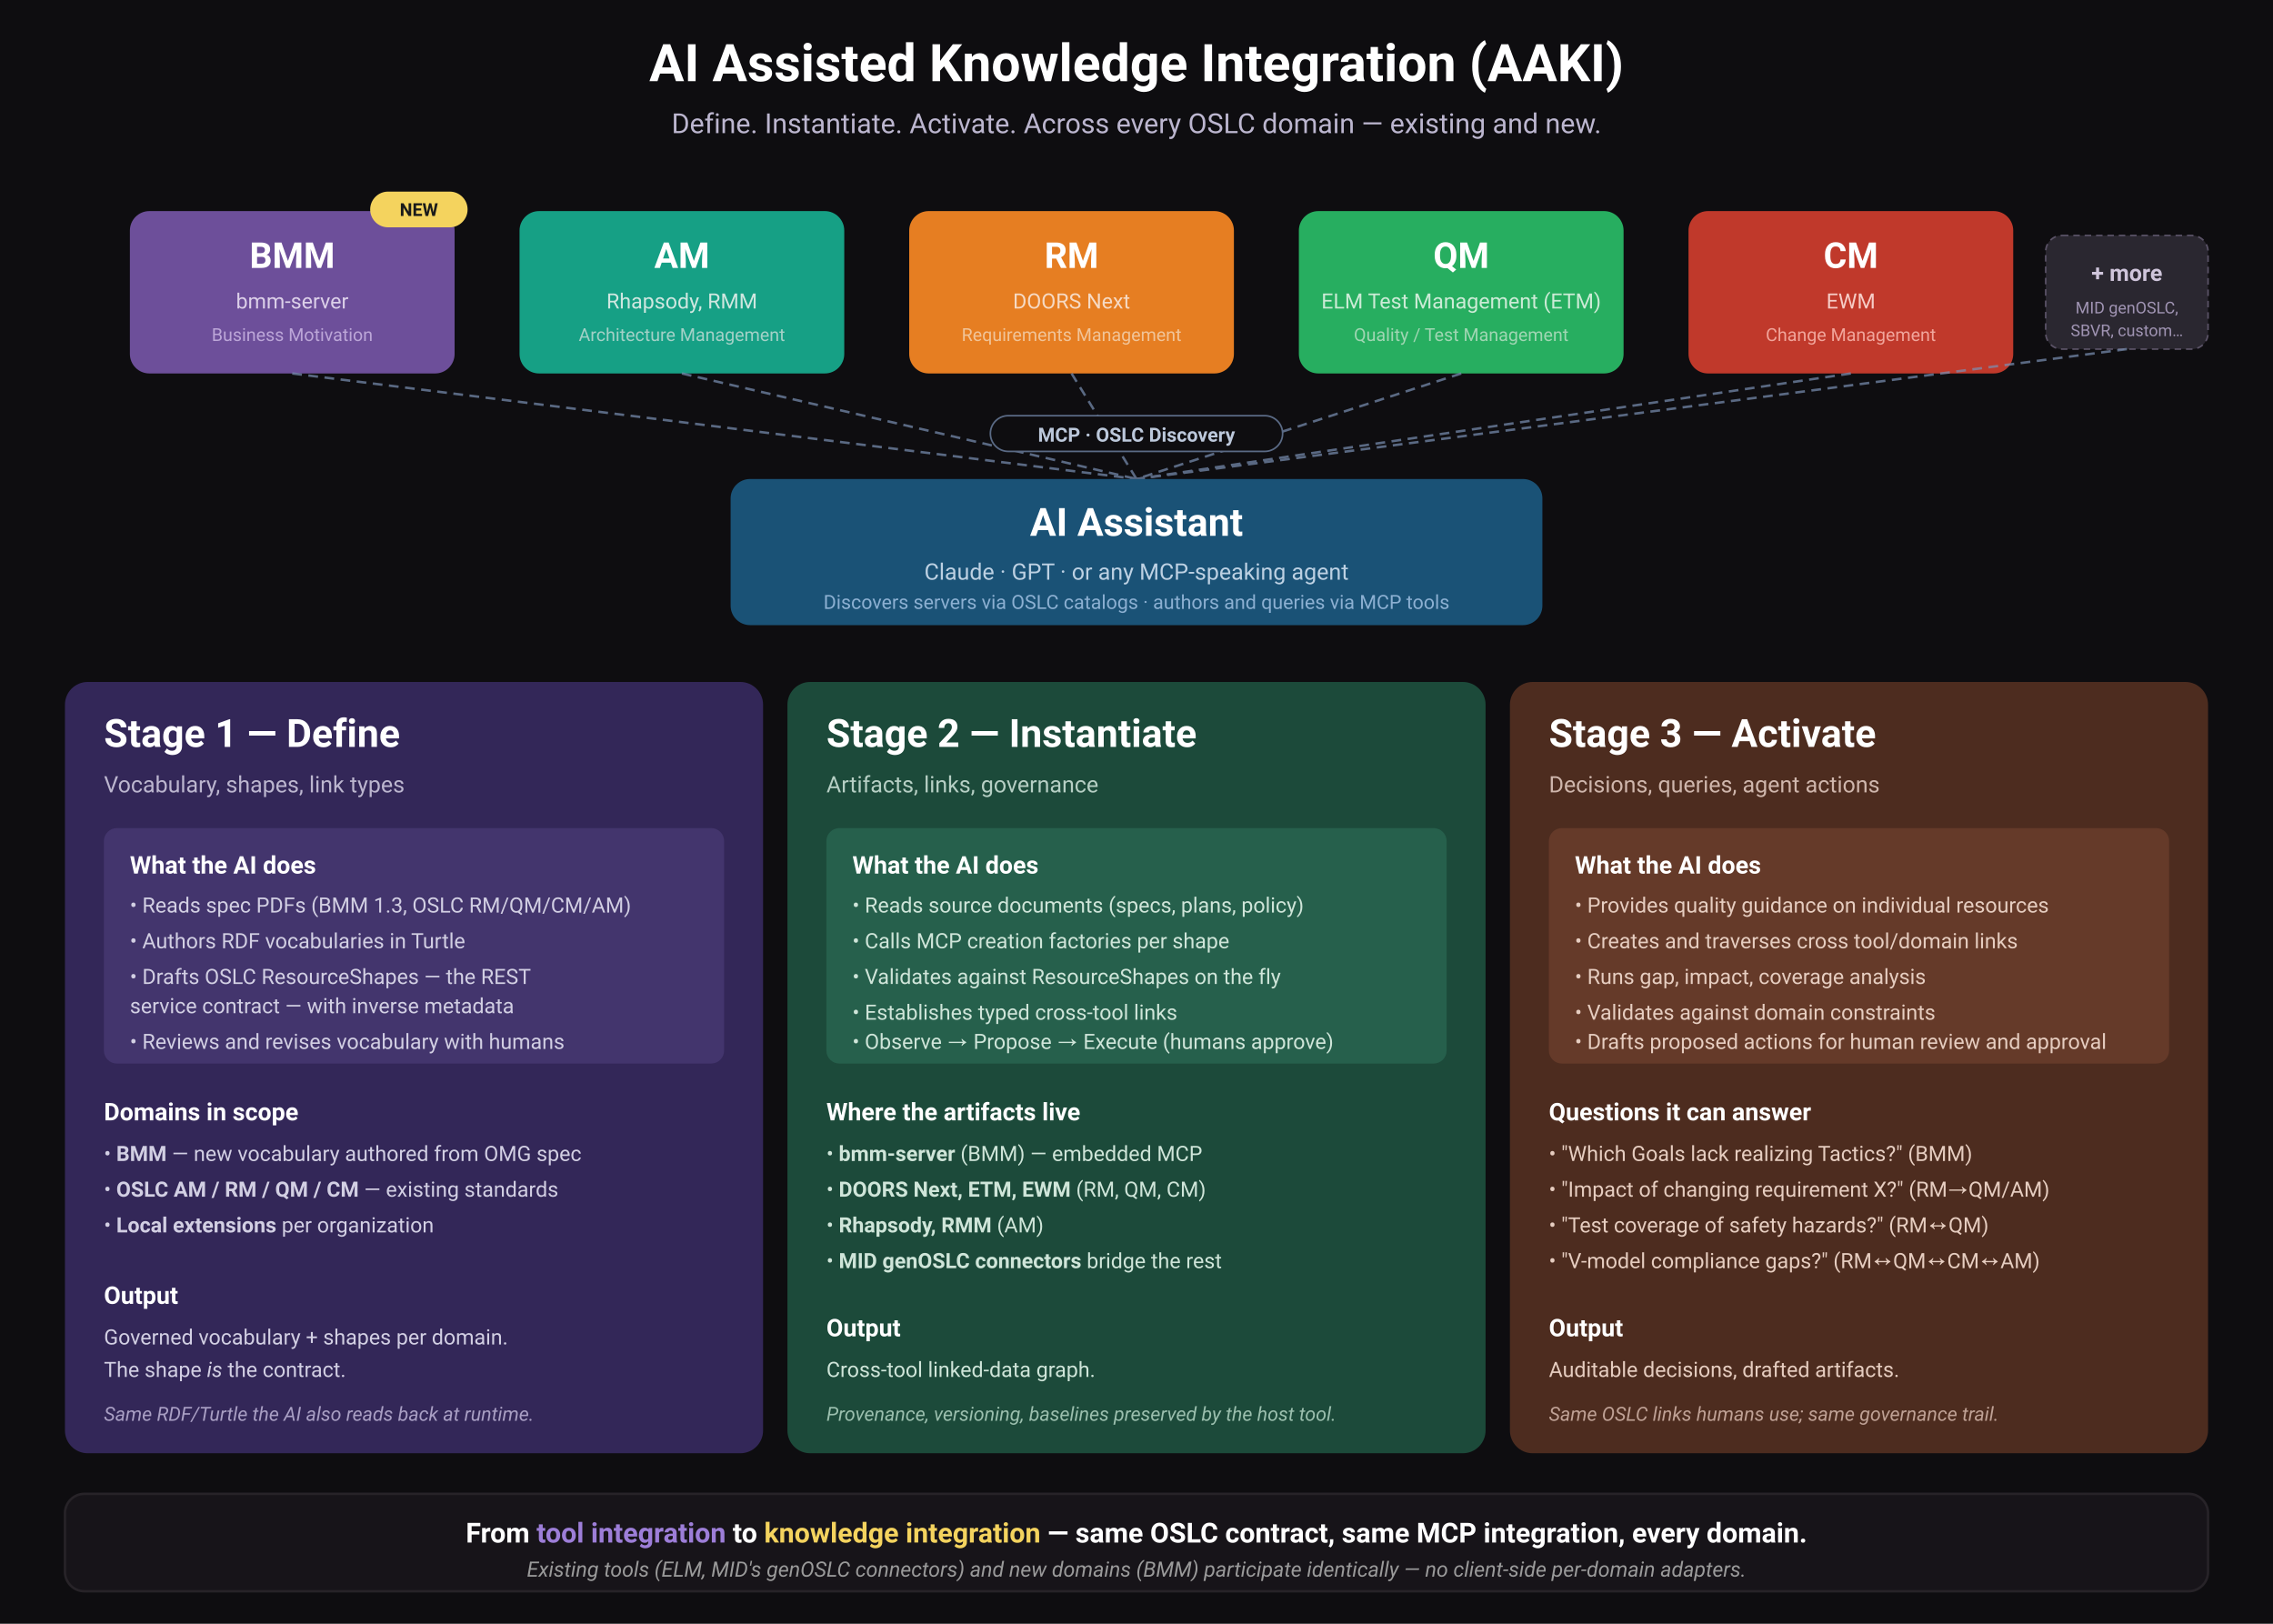
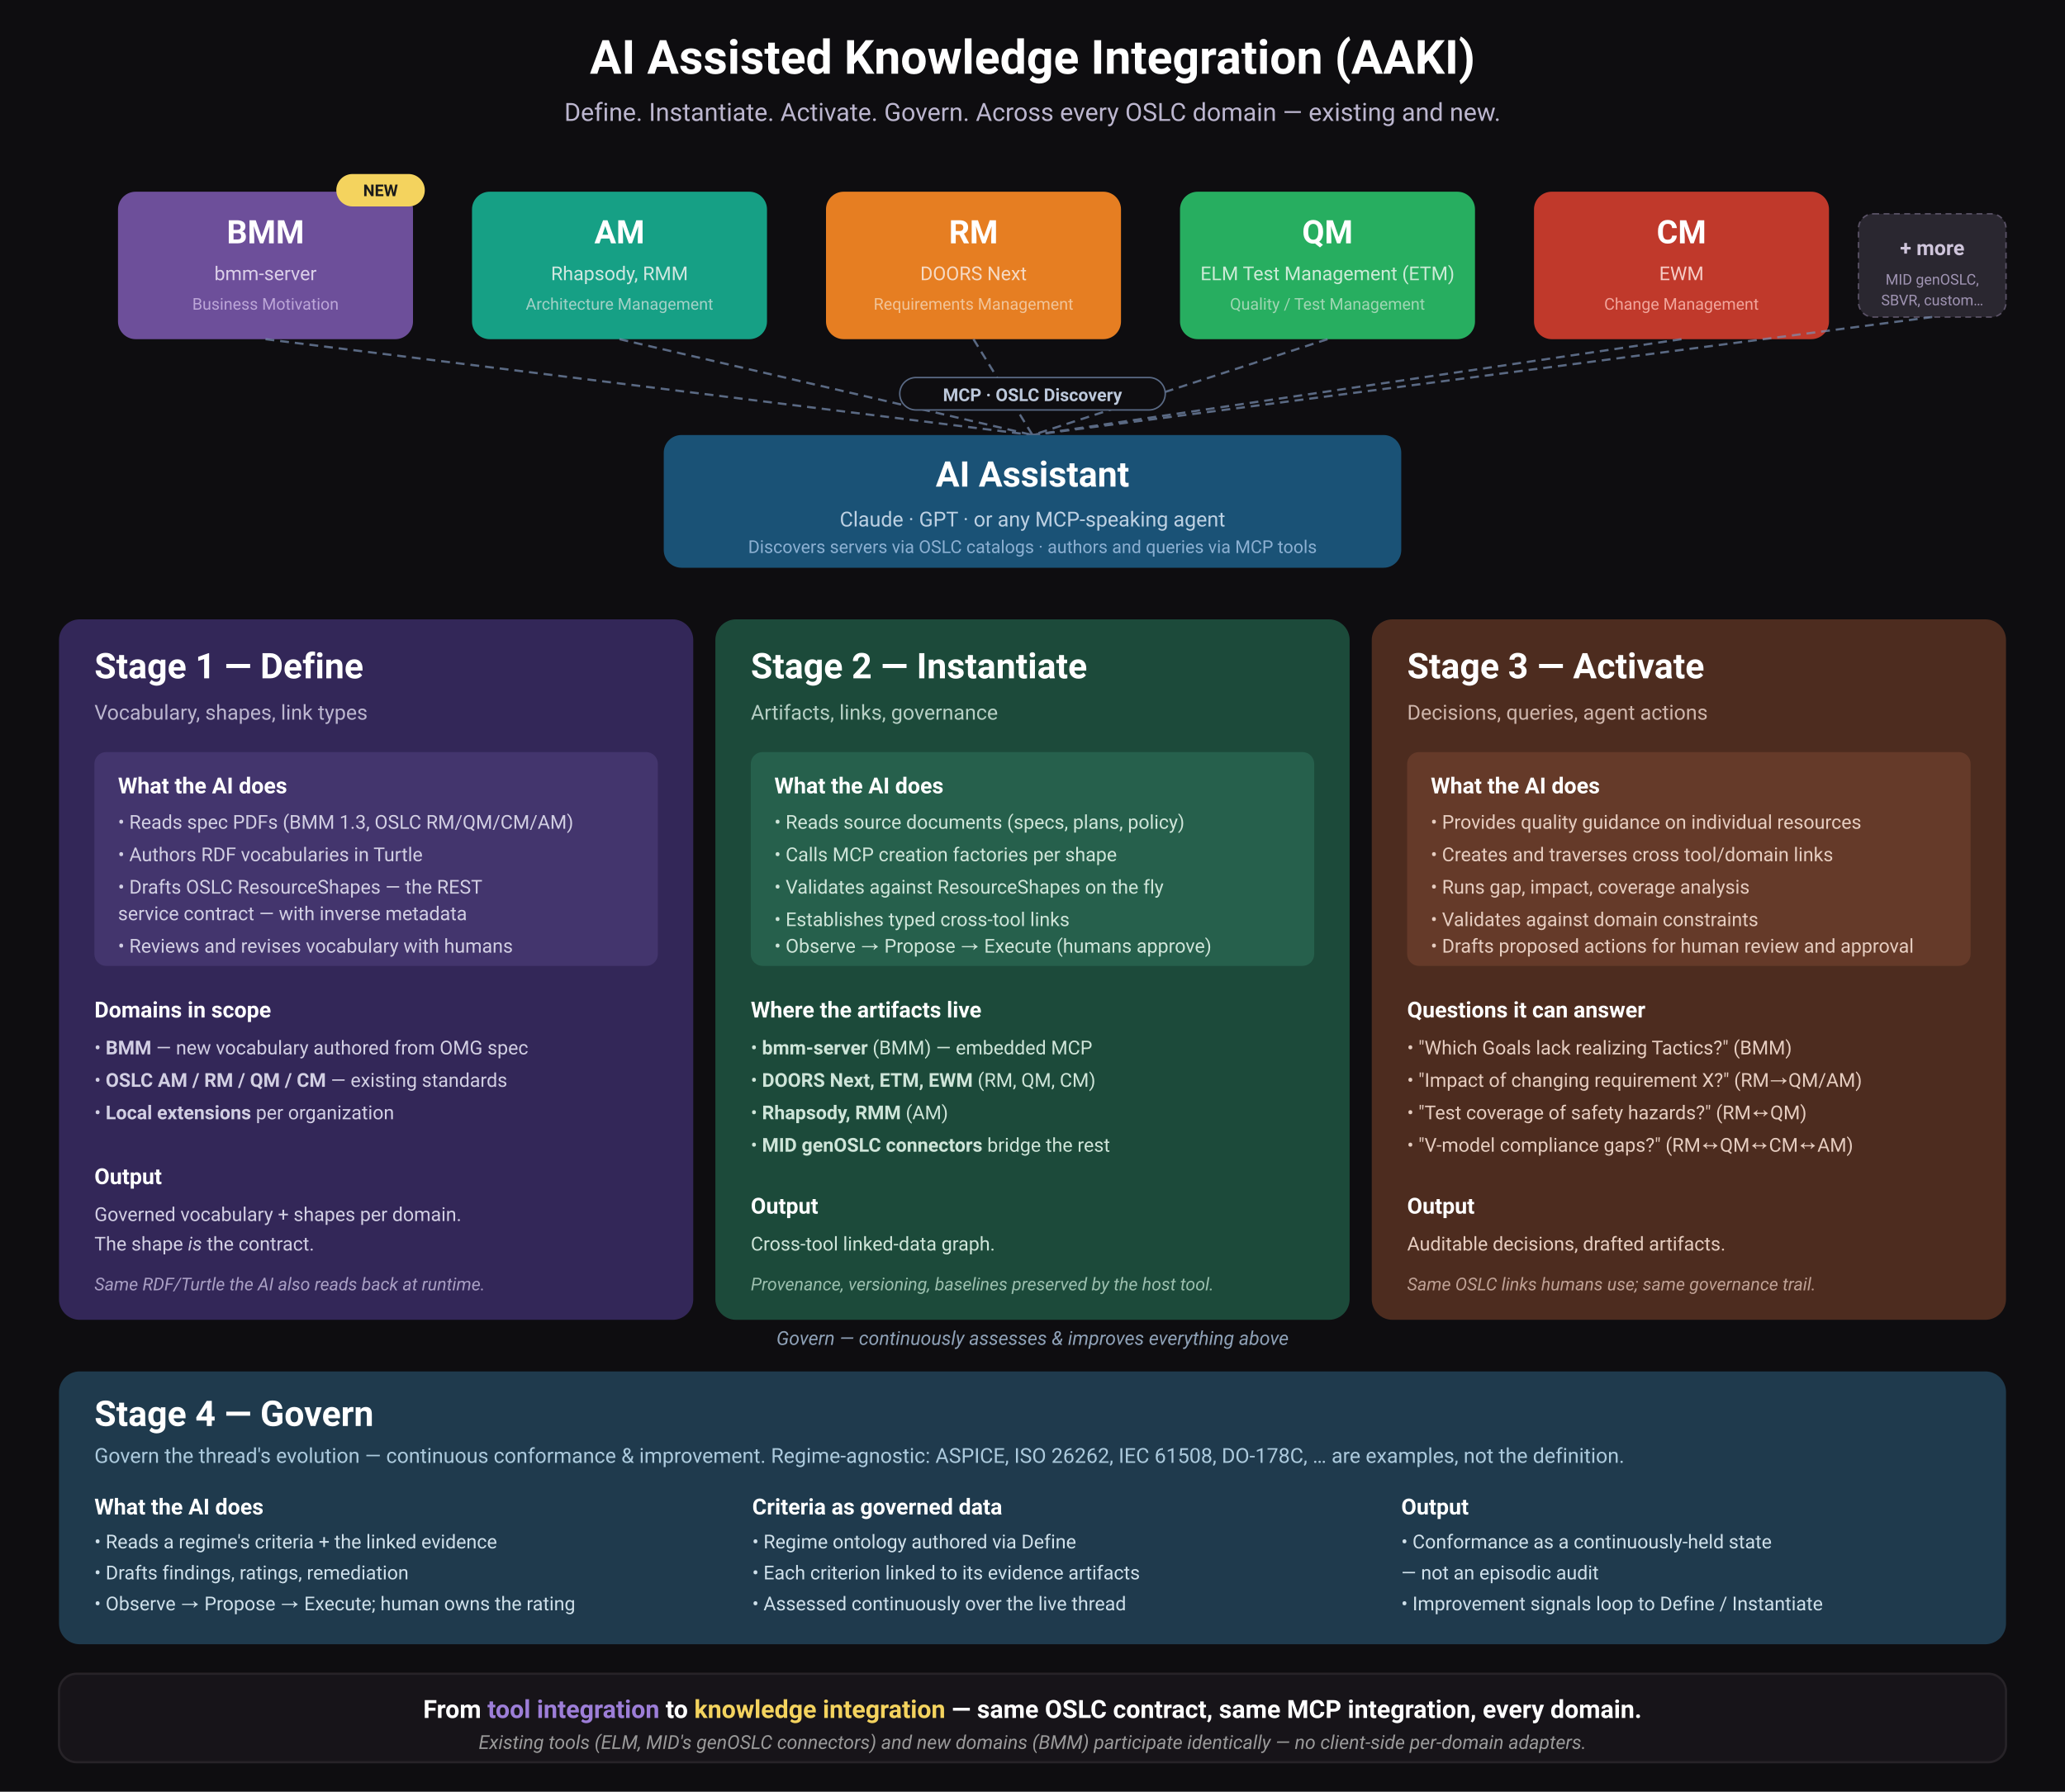
- <svg xmlns="http://www.w3.org/2000/svg" viewBox="0 0 1400 1000" font-family="-apple-system, BlinkMacSystemFont, 'Segoe UI', Roboto, Helvetica, Arial, sans-serif">
+ <svg xmlns="http://www.w3.org/2000/svg" viewBox="0 0 1400 1215" font-family="-apple-system, BlinkMacSystemFont, 'Segoe UI', Roboto, Helvetica, Arial, sans-serif">
  <defs>
    <marker id="dot" viewBox="0 0 8 8" refX="4" refY="4" markerWidth="6" markerHeight="6">
      <circle cx="4" cy="4" r="3" fill="#7a90b3" />
    </marker>
  </defs>
-   <rect width="1400" height="1000" fill="#0e0d10" />
+   <rect width="1400" height="1215" fill="#0e0d10" />
  <text x="700" y="50" fill="#ffffff" font-size="32" font-weight="700" text-anchor="middle">AI Assisted Knowledge Integration (AAKI)</text>
-   <text x="700" y="82" fill="#bcb6cf" font-size="17" text-anchor="middle">Define. Instantiate. Activate. Across every OSLC domain — existing and new.</text>
+   <text x="700" y="82" fill="#bcb6cf" font-size="17" text-anchor="middle">Define. Instantiate. Activate. Govern. Across every OSLC domain — existing and new.</text>
  <g font-family="-apple-system, BlinkMacSystemFont, 'Segoe UI', Roboto, sans-serif">
    <g transform="translate(80, 130)">
      <rect width="200" height="100" rx="12" fill="#6d4f9a" />
      <rect x="148" y="-12" width="60" height="22" rx="11" fill="#f4d35e" />
      <text x="178" y="3" fill="#1a1a1a" font-size="11" font-weight="700" text-anchor="middle">NEW</text>
      <text x="100" y="35" fill="#ffffff" font-size="22" font-weight="700" text-anchor="middle">BMM</text>
      <text x="100" y="60" fill="#dcd0e9" font-size="13" text-anchor="middle">bmm-server</text>
      <text x="100" y="80" fill="#bca6d8" font-size="11" text-anchor="middle">Business Motivation</text>
    </g>
    <g transform="translate(320, 130)">
      <rect width="200" height="100" rx="12" fill="#16a085" />
      <text x="100" y="35" fill="#ffffff" font-size="22" font-weight="700" text-anchor="middle">AM</text>
      <text x="100" y="60" fill="#cfe7e0" font-size="13" text-anchor="middle">Rhapsody, RMM</text>
      <text x="100" y="80" fill="#a3d1c7" font-size="11" text-anchor="middle">Architecture Management</text>
    </g>
    <g transform="translate(560, 130)">
      <rect width="200" height="100" rx="12" fill="#e67e22" />
      <text x="100" y="35" fill="#ffffff" font-size="22" font-weight="700" text-anchor="middle">RM</text>
      <text x="100" y="60" fill="#f6dac4" font-size="13" text-anchor="middle">DOORS Next</text>
      <text x="100" y="80" fill="#f1c498" font-size="11" text-anchor="middle">Requirements Management</text>
    </g>
    <g transform="translate(800, 130)">
      <rect width="200" height="100" rx="12" fill="#27ae60" />
      <text x="100" y="35" fill="#ffffff" font-size="22" font-weight="700" text-anchor="middle">QM</text>
      <text x="100" y="60" fill="#ccebd6" font-size="13" text-anchor="middle">ELM Test Management (ETM)</text>
      <text x="100" y="80" fill="#a0d6b3" font-size="11" text-anchor="middle">Quality / Test Management</text>
    </g>
    <g transform="translate(1040, 130)">
      <rect width="200" height="100" rx="12" fill="#c0392b" />
      <text x="100" y="35" fill="#ffffff" font-size="22" font-weight="700" text-anchor="middle">CM</text>
      <text x="100" y="60" fill="#f6cdc7" font-size="13" text-anchor="middle">EWM</text>
      <text x="100" y="80" fill="#f1a59b" font-size="11" text-anchor="middle">Change Management</text>
    </g>
    <g transform="translate(1260, 145)">
      <rect width="100" height="70" rx="10" fill="#2a2730" stroke="#5a5266" stroke-dasharray="4,3" />
      <text x="50" y="28" fill="#cfc5db" font-size="14" font-weight="700" text-anchor="middle">+ more</text>
      <text x="50" y="48" fill="#a094b3" font-size="10" text-anchor="middle">MID genOSLC,</text>
      <text x="50" y="62" fill="#a094b3" font-size="10" text-anchor="middle">SBVR, custom…</text>
    </g>
  </g>
  <g stroke="#7a90b3" stroke-width="1.5" fill="none" opacity="0.7">
    <line x1="180" y1="230" x2="700" y2="295" stroke-dasharray="6,4" />
    <line x1="420" y1="230" x2="700" y2="295" stroke-dasharray="6,4" />
    <line x1="660" y1="230" x2="700" y2="295" stroke-dasharray="6,4" />
    <line x1="900" y1="230" x2="700" y2="295" stroke-dasharray="6,4" />
    <line x1="1140" y1="230" x2="700" y2="295" stroke-dasharray="6,4" />
    <line x1="1310" y1="215" x2="700" y2="295" stroke-dasharray="6,4" />
  </g>
  <g transform="translate(700, 270)">
    <rect x="-90" y="-14" width="180" height="22" rx="11" fill="#0e0d10" stroke="#5a6a85" />
    <text y="2" fill="#bcc8db" font-size="12" font-weight="600" text-anchor="middle">MCP · OSLC Discovery</text>
  </g>
  <g transform="translate(450, 295)">
    <rect width="500" height="90" rx="12" fill="#1a5276" />
    <text x="250" y="35" fill="#ffffff" font-size="24" font-weight="700" text-anchor="middle">AI Assistant</text>
    <text x="250" y="62" fill="#bdd1e3" font-size="14" text-anchor="middle">Claude · GPT · or any MCP-speaking agent</text>
    <text x="250" y="80" fill="#8cb0d2" font-size="12" text-anchor="middle">Discovers servers via OSLC catalogs · authors and queries via MCP tools</text>
  </g>
  <g transform="translate(40, 420)">
    <rect width="430" height="475" rx="14" fill="#332758" />
    <text x="24" y="40" fill="#ffffff" font-size="24" font-weight="700">Stage 1 — Define</text>
    <text x="24" y="68" fill="#bcb6cf" font-size="14">Vocabulary, shapes, link types</text>
    <rect x="24" y="90" width="382" height="145" rx="8" fill="#43356d" />
    <text x="40" y="118" fill="#ffffff" font-size="15" font-weight="700">What the AI does</text>
    <text x="40" y="142" fill="#d2cfe3" font-size="13">• Reads spec PDFs (BMM 1.3, OSLC RM/QM/CM/AM)</text>
    <text x="40" y="164" fill="#d2cfe3" font-size="13">• Authors RDF vocabularies in Turtle</text>
    <text x="40" y="186" fill="#d2cfe3" font-size="13">• Drafts OSLC ResourceShapes — the REST</text>
    <text x="40" y="204" fill="#d2cfe3" font-size="13">  service contract — with inverse metadata</text>
    <text x="40" y="226" fill="#d2cfe3" font-size="13">• Reviews and revises vocabulary with humans</text>
    <text x="24" y="270" fill="#ffffff" font-size="15" font-weight="700">Domains in scope</text>
    <text x="24" y="295" fill="#d2cfe3" font-size="13">• <tspan font-weight="700">BMM</tspan> — new vocabulary authored from OMG spec</text>
    <text x="24" y="317" fill="#d2cfe3" font-size="13">• <tspan font-weight="700">OSLC AM / RM / QM / CM</tspan> — existing standards</text>
    <text x="24" y="339" fill="#d2cfe3" font-size="13">• <tspan font-weight="700">Local extensions</tspan> per organization</text>
    <text x="24" y="383" fill="#ffffff" font-size="15" font-weight="700">Output</text>
    <text x="24" y="408" fill="#d2cfe3" font-size="13">Governed vocabulary + shapes per domain.</text>
    <text x="24" y="428" fill="#d2cfe3" font-size="13">The shape <tspan font-style="italic">is</tspan> the contract.</text>
    <text x="24" y="455" fill="#a99fc4" font-size="12" font-style="italic">Same RDF/Turtle the AI also reads back at runtime.</text>
  </g>
  <g transform="translate(485, 420)">
    <rect width="430" height="475" rx="14" fill="#1c4a3a" />
    <text x="24" y="40" fill="#ffffff" font-size="24" font-weight="700">Stage 2 — Instantiate</text>
    <text x="24" y="68" fill="#b6cfc4" font-size="14">Artifacts, links, governance</text>
    <rect x="24" y="90" width="382" height="145" rx="8" fill="#26604c" />
    <text x="40" y="118" fill="#ffffff" font-size="15" font-weight="700">What the AI does</text>
    <text x="40" y="142" fill="#cfe5d9" font-size="13">• Reads source documents (specs, plans, policy)</text>
    <text x="40" y="164" fill="#cfe5d9" font-size="13">• Calls MCP creation factories per shape</text>
    <text x="40" y="186" fill="#cfe5d9" font-size="13">• Validates against ResourceShapes on the fly</text>
    <text x="40" y="208" fill="#cfe5d9" font-size="13">• Establishes typed cross-tool links</text>
    <text x="40" y="226" fill="#cfe5d9" font-size="13">• Observe → Propose → Execute (humans approve)</text>
    <text x="24" y="270" fill="#ffffff" font-size="15" font-weight="700">Where the artifacts live</text>
    <text x="24" y="295" fill="#cfe5d9" font-size="13">• <tspan font-weight="700">bmm-server</tspan> (BMM) — embedded MCP</text>
    <text x="24" y="317" fill="#cfe5d9" font-size="13">• <tspan font-weight="700">DOORS Next, ETM, EWM</tspan> (RM, QM, CM)</text>
    <text x="24" y="339" fill="#cfe5d9" font-size="13">• <tspan font-weight="700">Rhapsody, RMM</tspan> (AM)</text>
    <text x="24" y="361" fill="#cfe5d9" font-size="13">• <tspan font-weight="700">MID genOSLC connectors</tspan> bridge the rest</text>
    <text x="24" y="403" fill="#ffffff" font-size="15" font-weight="700">Output</text>
    <text x="24" y="428" fill="#cfe5d9" font-size="13">Cross-tool linked-data graph.</text>
    <text x="24" y="455" fill="#9bbfae" font-size="12" font-style="italic">Provenance, versioning, baselines preserved by the host tool.</text>
  </g>
  <g transform="translate(930, 420)">
    <rect width="430" height="475" rx="14" fill="#4d2c1f" />
    <text x="24" y="40" fill="#ffffff" font-size="24" font-weight="700">Stage 3 — Activate</text>
    <text x="24" y="68" fill="#cfb6ac" font-size="14">Decisions, queries, agent actions</text>
    <rect x="24" y="90" width="382" height="145" rx="8" fill="#653a29" />
    <text x="40" y="118" fill="#ffffff" font-size="15" font-weight="700">What the AI does</text>
    <text x="40" y="142" fill="#e6cdc0" font-size="13">• Provides quality guidance on individual resources</text>
    <text x="40" y="164" fill="#e6cdc0" font-size="13">• Creates and traverses cross tool/domain links</text>
    <text x="40" y="186" fill="#e6cdc0" font-size="13">• Runs gap, impact, coverage analysis</text>
    <text x="40" y="208" fill="#e6cdc0" font-size="13">• Validates against domain constraints</text>
    <text x="40" y="226" fill="#e6cdc0" font-size="13">• Drafts proposed actions for human review and approval</text>
    <text x="24" y="270" fill="#ffffff" font-size="15" font-weight="700">Questions it can answer</text>
    <text x="24" y="295" fill="#e6cdc0" font-size="13">• "Which Goals lack realizing Tactics?" (BMM)</text>
    <text x="24" y="317" fill="#e6cdc0" font-size="13">• "Impact of changing requirement X?" (RM→QM/AM)</text>
    <text x="24" y="339" fill="#e6cdc0" font-size="13">• "Test coverage of safety hazards?" (RM↔QM)</text>
    <text x="24" y="361" fill="#e6cdc0" font-size="13">• "V-model compliance gaps?" (RM↔QM↔CM↔AM)</text>
    <text x="24" y="403" fill="#ffffff" font-size="15" font-weight="700">Output</text>
    <text x="24" y="428" fill="#e6cdc0" font-size="13">Auditable decisions, drafted artifacts.</text>
    <text x="24" y="455" fill="#bfa195" font-size="12" font-style="italic">Same OSLC links humans use; same governance trail.</text>
  </g>
-   <rect x="40" y="920" width="1320" height="60" rx="12" fill="#171419" stroke="#272328" stroke-width="1.5" />
-   <text x="700" y="950" fill="#ffffff" font-size="17" font-weight="700" text-anchor="middle">From <tspan fill="#9d7ed8">tool integration</tspan> to <tspan fill="#f4d35e">knowledge integration</tspan> — same OSLC contract, same MCP integration, every domain.</text>
-   <text x="700" y="971" fill="#9a9a9a" font-size="13" text-anchor="middle" font-style="italic">Existing tools (ELM, MID's genOSLC connectors) and new domains (BMM) participate identically — no client-side per-domain adapters.</text>
+   <text x="700" y="912" fill="#8fa2b8" font-size="13" text-anchor="middle" font-style="italic">Govern — continuously assesses &amp; improves everything above</text>
+   <g transform="translate(40, 930)">
+     <rect width="1320" height="185" rx="14" fill="#1f3a4d" />
+     <text x="24" y="37" fill="#ffffff" font-size="24" font-weight="700">Stage 4 — Govern</text>
+     <text x="24" y="62" fill="#accadd" font-size="14">Govern the thread's evolution — continuous conformance &amp; improvement. Regime-agnostic: ASPICE, ISO 26262, IEC 61508, DO-178C, … are examples, not the definition.</text>
+     <text x="24" y="97" fill="#ffffff" font-size="15" font-weight="700">What the AI does</text>
+     <text x="24" y="120" fill="#cfe0ea" font-size="13">• Reads a regime's criteria + the linked evidence</text>
+     <text x="24" y="141" fill="#cfe0ea" font-size="13">• Drafts findings, ratings, remediation</text>
+     <text x="24" y="162" fill="#cfe0ea" font-size="13">• Observe → Propose → Execute; human owns the rating</text>
+     <text x="470" y="97" fill="#ffffff" font-size="15" font-weight="700">Criteria as governed data</text>
+     <text x="470" y="120" fill="#cfe0ea" font-size="13">• Regime ontology authored via Define</text>
+     <text x="470" y="141" fill="#cfe0ea" font-size="13">• Each criterion linked to its evidence artifacts</text>
+     <text x="470" y="162" fill="#cfe0ea" font-size="13">• Assessed continuously over the live thread</text>
+     <text x="910" y="97" fill="#ffffff" font-size="15" font-weight="700">Output</text>
+     <text x="910" y="120" fill="#cfe0ea" font-size="13">• Conformance as a continuously-held state</text>
+     <text x="910" y="141" fill="#cfe0ea" font-size="13">  — not an episodic audit</text>
+     <text x="910" y="162" fill="#cfe0ea" font-size="13">• Improvement signals loop to Define / Instantiate</text>
+   </g>
+   <rect x="40" y="1135" width="1320" height="60" rx="12" fill="#171419" stroke="#272328" stroke-width="1.5" />
+   <text x="700" y="1165" fill="#ffffff" font-size="17" font-weight="700" text-anchor="middle">From <tspan fill="#9d7ed8">tool integration</tspan> to <tspan fill="#f4d35e">knowledge integration</tspan> — same OSLC contract, same MCP integration, every domain.</text>
+   <text x="700" y="1186" fill="#9a9a9a" font-size="13" text-anchor="middle" font-style="italic">Existing tools (ELM, MID's genOSLC connectors) and new domains (BMM) participate identically — no client-side per-domain adapters.</text>
</svg>
